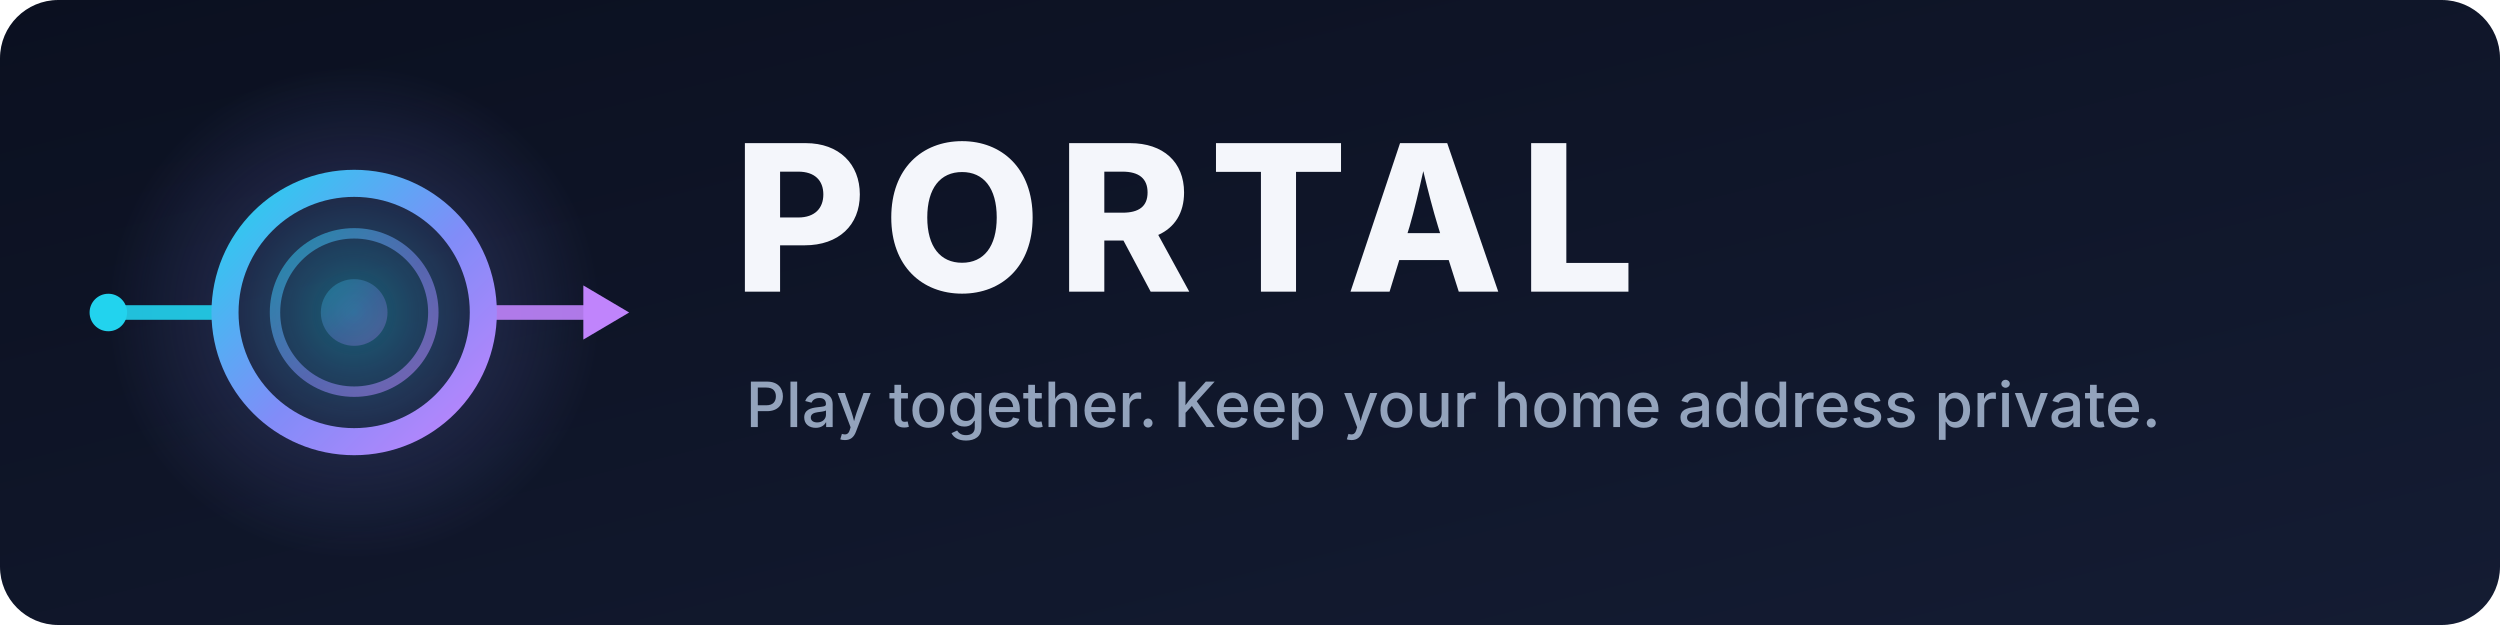
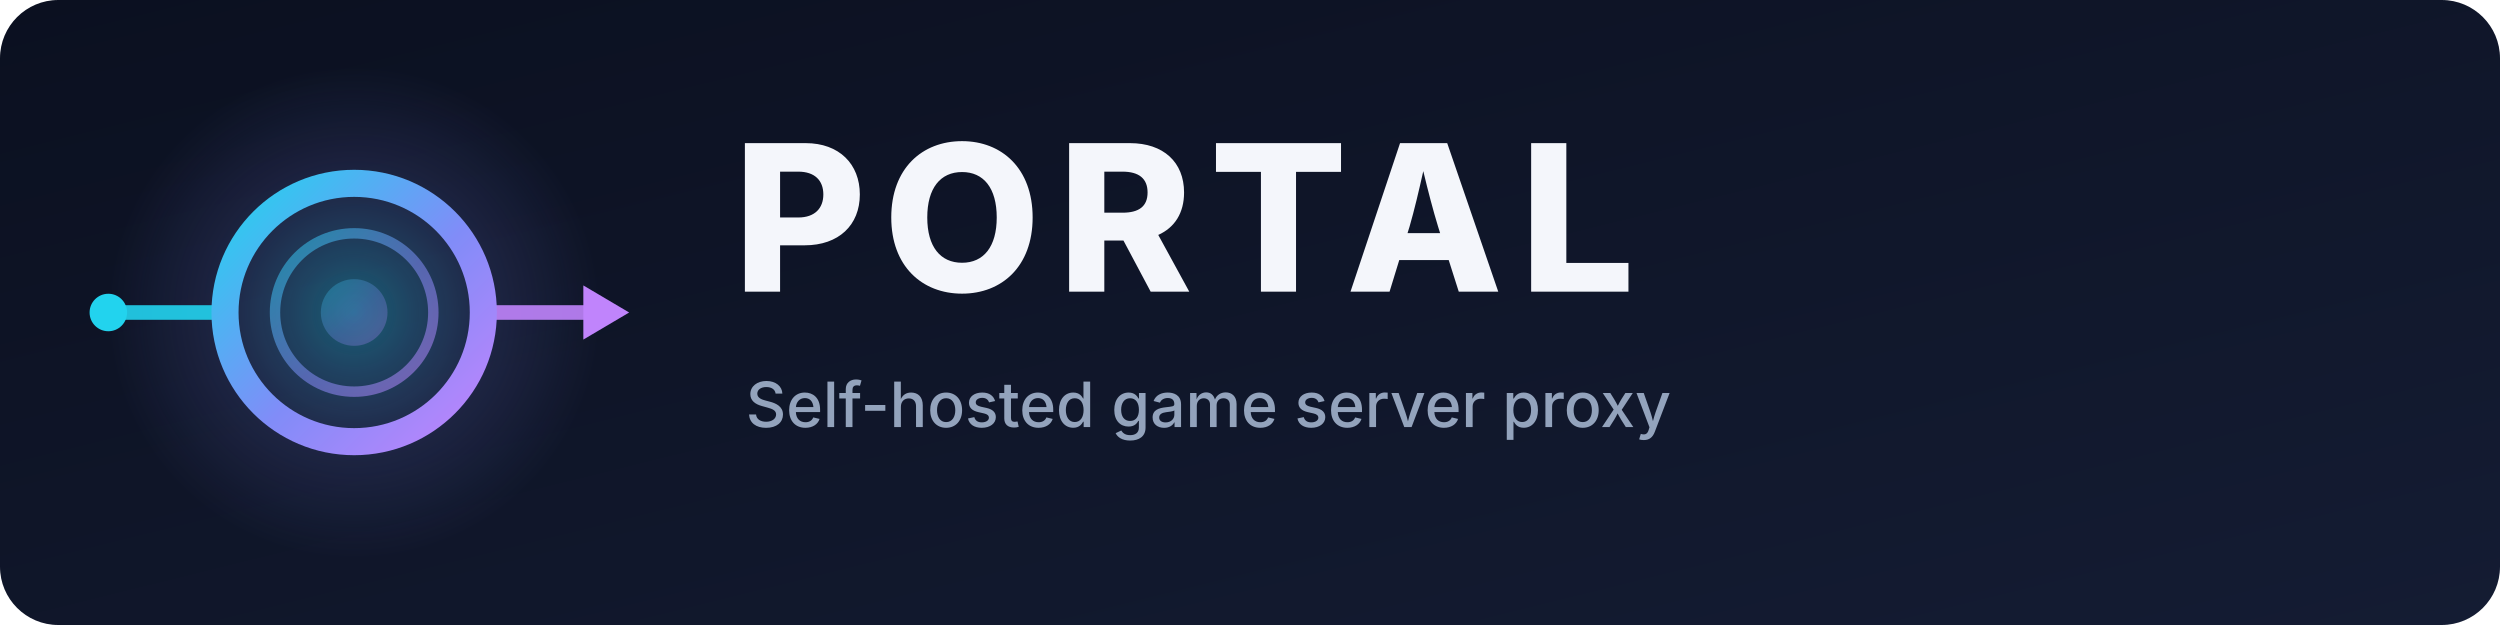
- <svg xmlns="http://www.w3.org/2000/svg" viewBox="0 0 1200 300" width="1200" height="300" role="img" aria-label="Portal — play together, keep your address private">
+ <svg xmlns="http://www.w3.org/2000/svg" viewBox="0 0 1200 300" width="1200" height="300" role="img" aria-label="Portal — self-hosted game server proxy">
  <defs>
    <linearGradient id="bg" x1="0" y1="0" x2="1" y2="1">
      <stop offset="0%" stop-color="#0B1020" />
      <stop offset="100%" stop-color="#141C33" />
    </linearGradient>
    <linearGradient id="ring" x1="0" y1="0" x2="1" y2="1">
      <stop offset="0%" stop-color="#22D3EE" />
      <stop offset="55%" stop-color="#818CF8" />
      <stop offset="100%" stop-color="#C084FC" />
    </linearGradient>
    <radialGradient id="glow" cx="50%" cy="50%" r="50%">
      <stop offset="0%" stop-color="#22D3EE" stop-opacity="0.40" />
      <stop offset="60%" stop-color="#818CF8" stop-opacity="0.12" />
      <stop offset="100%" stop-color="#818CF8" stop-opacity="0" />
    </radialGradient>
  </defs>
  <rect width="1200" height="300" rx="28" fill="url(#bg)" />
  <g>
    <circle cx="170" cy="150" r="118" fill="url(#glow)" />
    <path d="M58 150 H104" stroke="#22D3EE" stroke-width="7" stroke-linecap="round" opacity="0.9" />
    <circle cx="52" cy="150" r="9" fill="#22D3EE" />
    <path d="M236 150 H282" stroke="#C084FC" stroke-width="7" stroke-linecap="round" opacity="0.9" />
    <path d="M280 137 L302 150 L280 163 Z" fill="#C084FC" />
    <circle cx="170" cy="150" r="62" fill="none" stroke="url(#ring)" stroke-width="13" />
    <circle cx="170" cy="150" r="38" fill="none" stroke="url(#ring)" stroke-width="5" opacity="0.55" />
    <circle cx="170" cy="150" r="16" fill="url(#ring)" opacity="0.30" />
  </g>
  <g font-family="Segoe UI, Inter, Roboto, Helvetica Neue, Arial, sans-serif">
    <text x="352" y="140" font-size="98" font-weight="800" letter-spacing="8" fill="#F4F6FB">PORTAL</text>
-     <text x="358" y="205" font-size="30" font-weight="500" fill="#93A3BC">Play together. Keep your home address private.</text>
+     <text x="358" y="205" font-size="30" font-weight="500" fill="#93A3BC">Self-hosted game server proxy</text>
  </g>
</svg>
